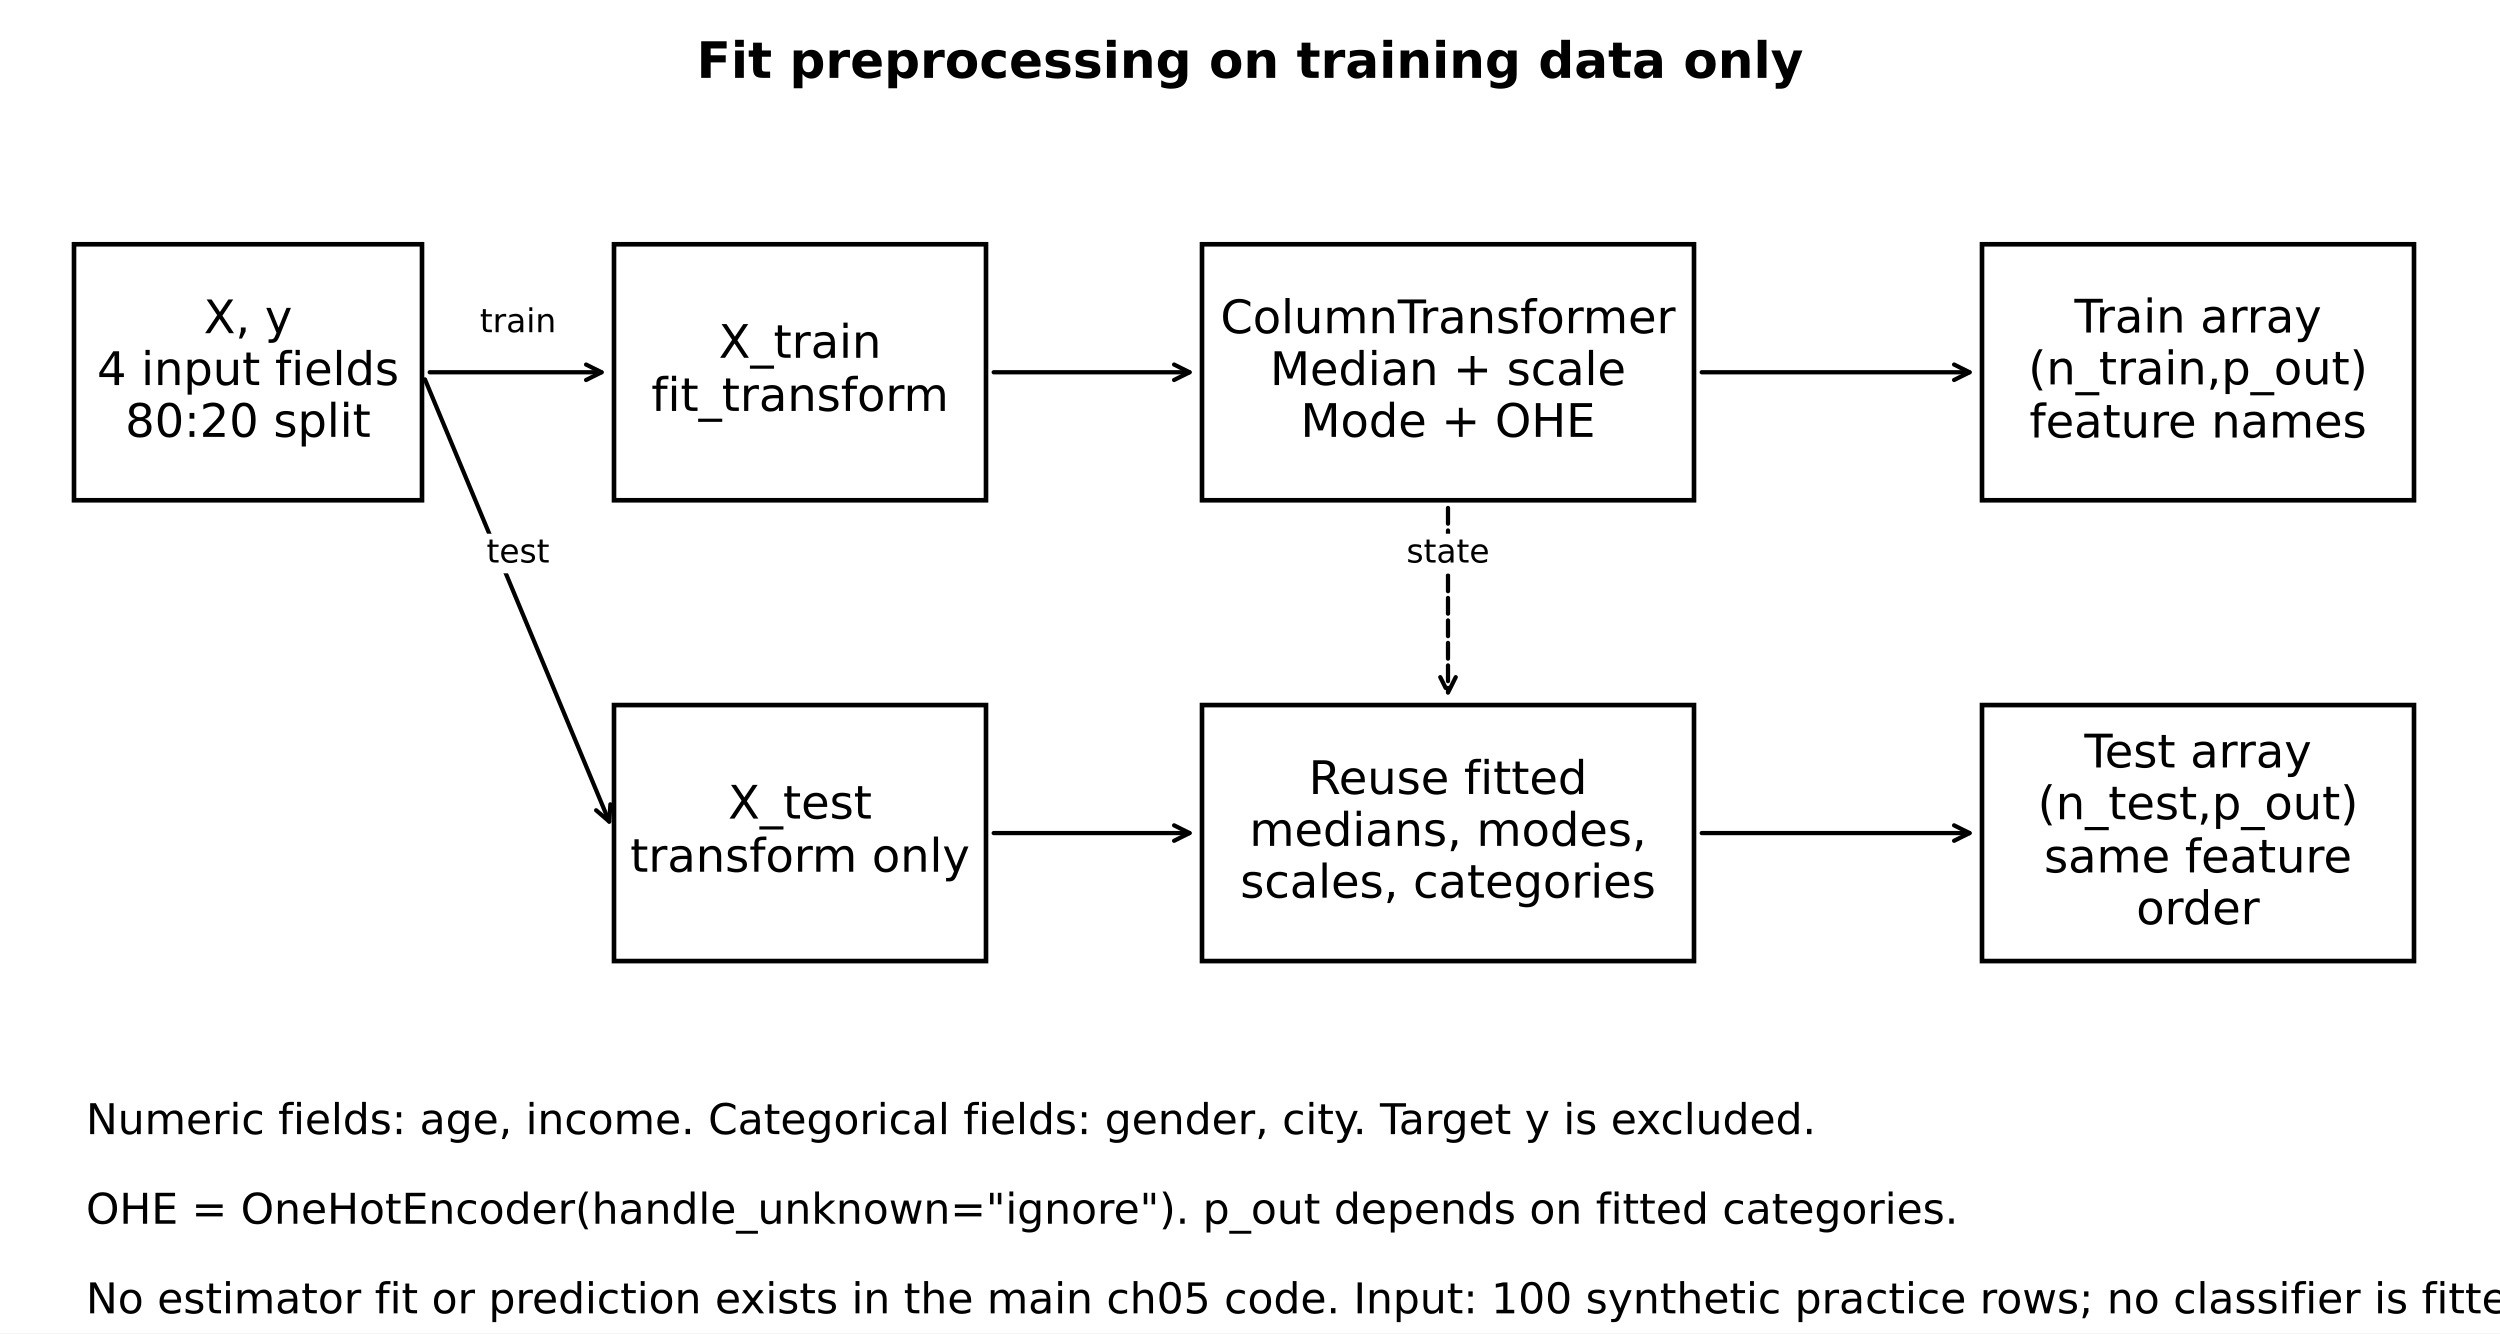
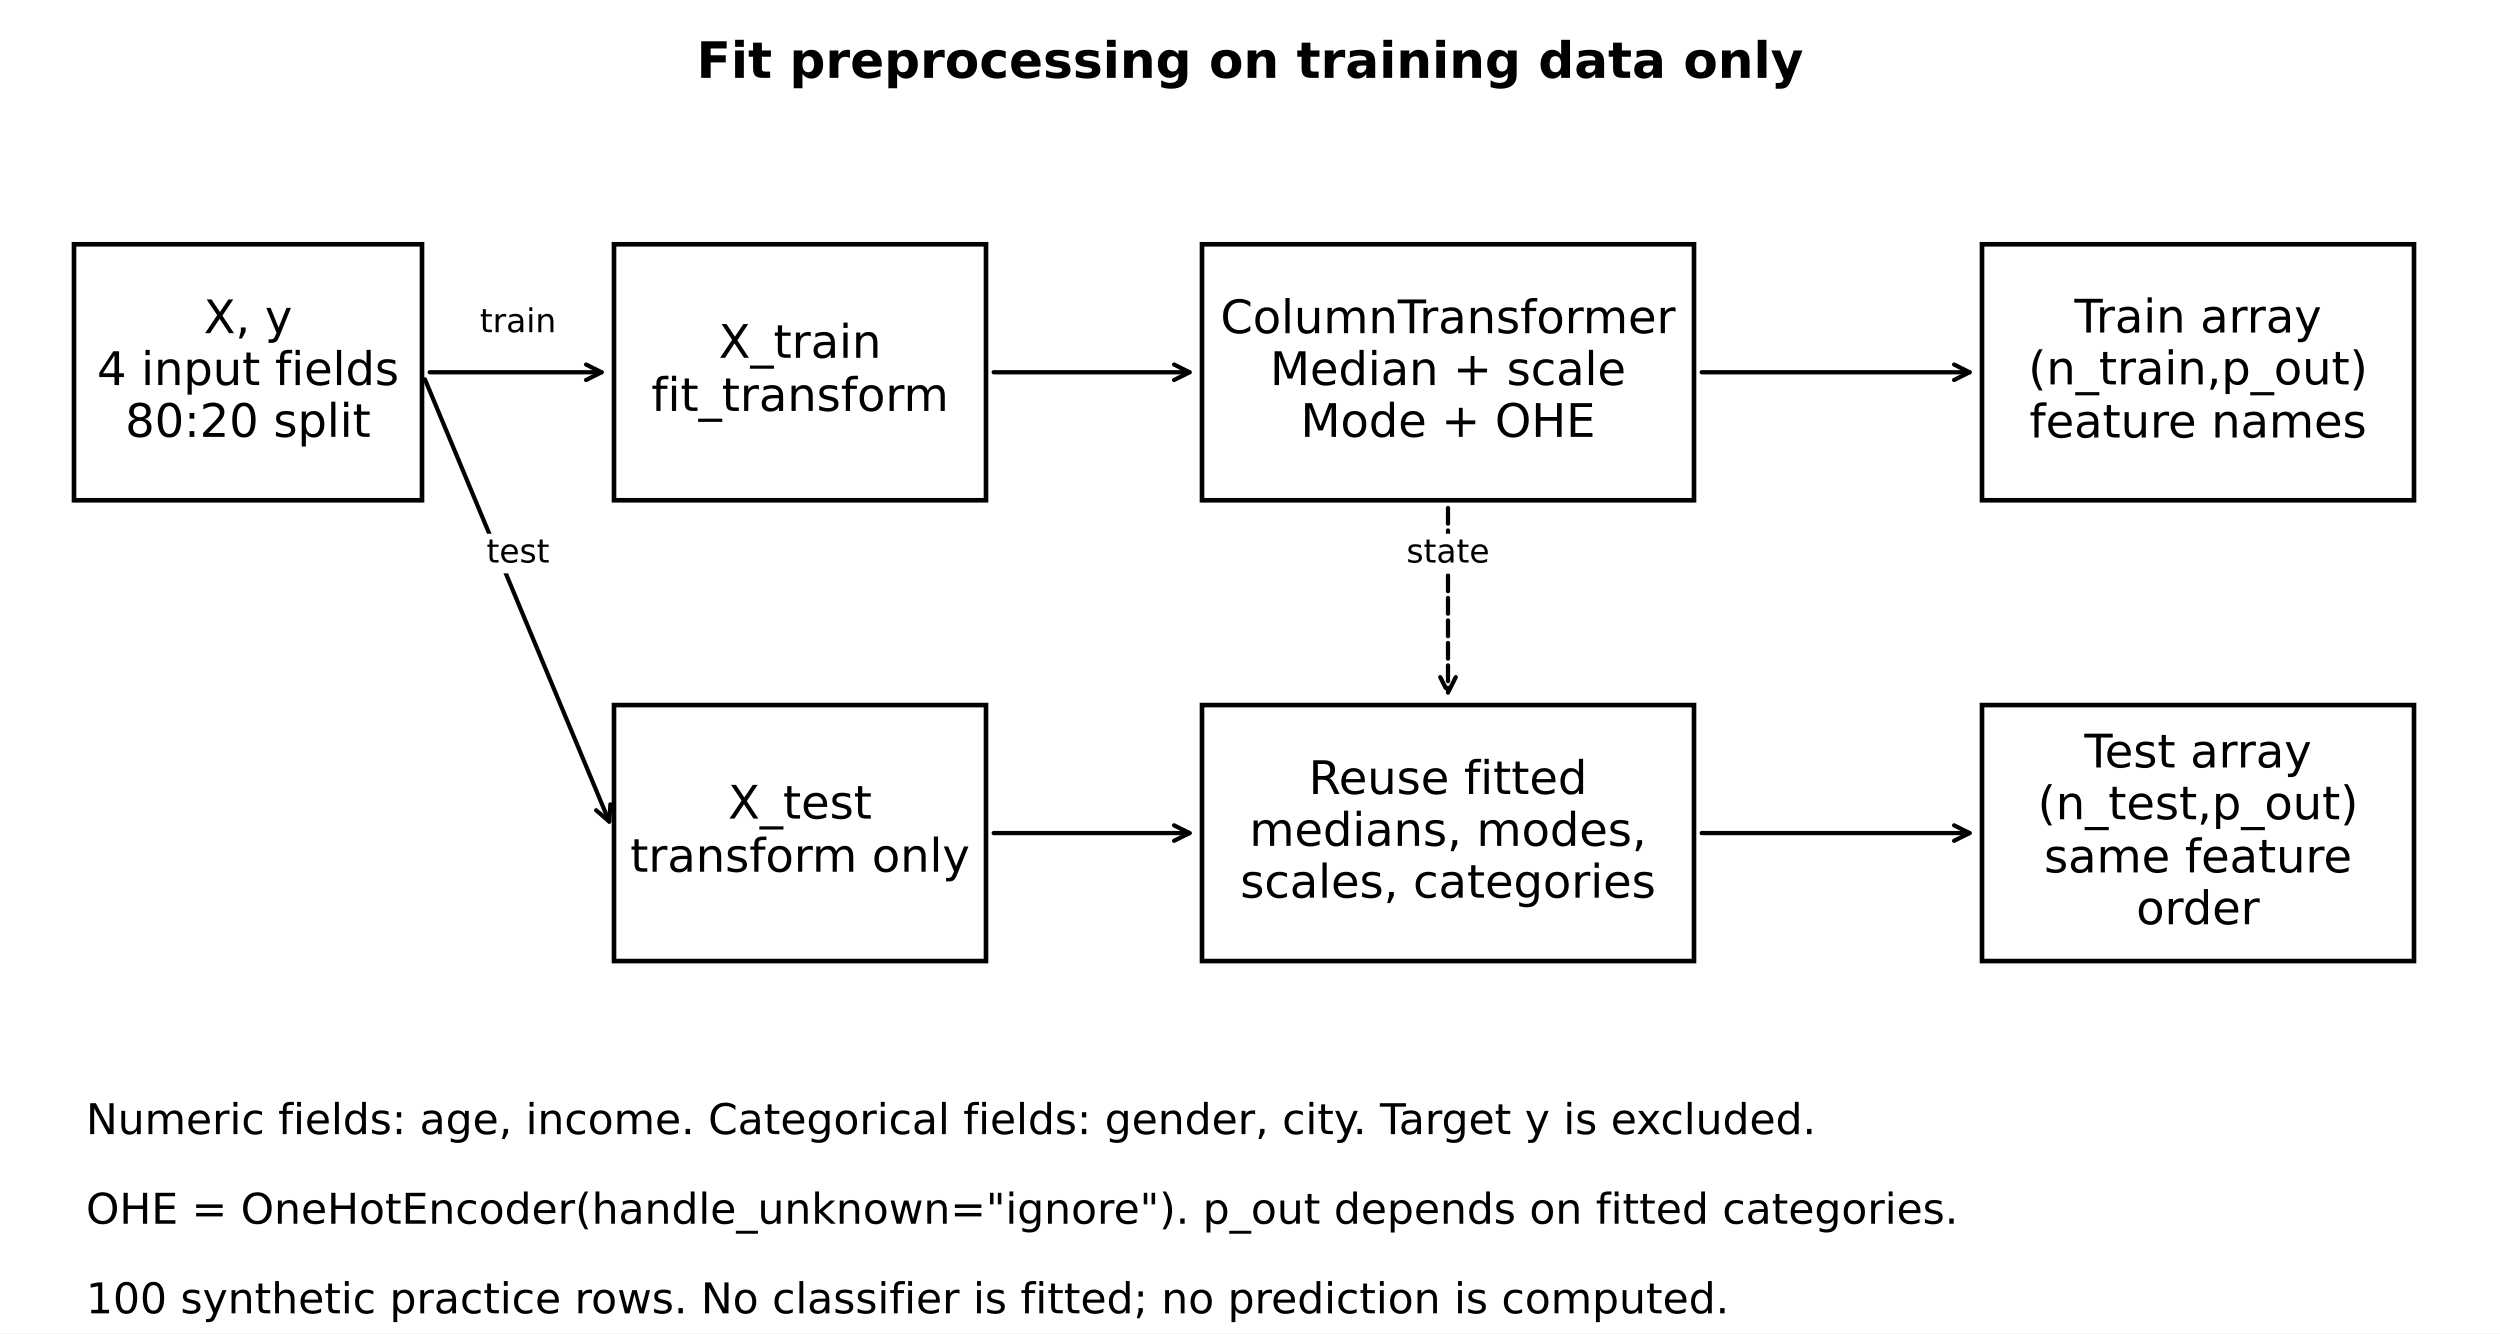
<svg xmlns="http://www.w3.org/2000/svg" width="648pt" height="345.6pt" viewBox="0 0 648 345.6" version="1.1">
  <defs>
    <style type="text/css">*{stroke-linejoin: round; stroke-linecap: butt}</style>
  </defs>
  <g id="figure_1">
    <g id="patch_1">
      <path d="M 0 345.6  L 648 345.6  L 648 0  L 0 0  z " style="fill: #ffffff" />
    </g>
    <g id="axes_1">
      <g id="patch_2">
-         <path d="M 19.181 129.669  L 109.382 129.669  L 109.382 63.314  L 19.181 63.314  z " clip-path="url(#pf0a069fd20)" style="fill: #ffffff; stroke: #000000; stroke-width: 1.2; stroke-linejoin: miter" />
+         <path d="M 19.181 129.669  L 109.382 129.669  L 109.382 63.314  L 19.181 63.314  z " clip-path="url(#p00fe744c03)" style="fill: #ffffff; stroke: #000000; stroke-width: 1.2; stroke-linejoin: miter" />
      </g>
      <g id="patch_3">
-         <path d="M 159.149 129.669  L 255.571 129.669  L 255.571 63.314  L 159.149 63.314  z " clip-path="url(#pf0a069fd20)" style="fill: #ffffff; stroke: #000000; stroke-width: 1.2; stroke-linejoin: miter" />
+         <path d="M 159.149 129.669  L 255.571 129.669  L 255.571 63.314  L 159.149 63.314  z " clip-path="url(#p00fe744c03)" style="fill: #ffffff; stroke: #000000; stroke-width: 1.2; stroke-linejoin: miter" />
      </g>
      <g id="patch_4">
-         <path d="M 311.558 129.669  L 439.085 129.669  L 439.085 63.314  L 311.558 63.314  z " clip-path="url(#pf0a069fd20)" style="fill: #ffffff; stroke: #000000; stroke-width: 1.2; stroke-linejoin: miter" />
+         <path d="M 311.558 129.669  L 439.085 129.669  L 439.085 63.314  L 311.558 63.314  z " clip-path="url(#p00fe744c03)" style="fill: #ffffff; stroke: #000000; stroke-width: 1.2; stroke-linejoin: miter" />
      </g>
      <g id="patch_5">
-         <path d="M 513.734 129.669  L 625.709 129.669  L 625.709 63.314  L 513.734 63.314  z " clip-path="url(#pf0a069fd20)" style="fill: #ffffff; stroke: #000000; stroke-width: 1.2; stroke-linejoin: miter" />
+         <path d="M 513.734 129.669  L 625.709 129.669  L 625.709 63.314  L 513.734 63.314  z " clip-path="url(#p00fe744c03)" style="fill: #ffffff; stroke: #000000; stroke-width: 1.2; stroke-linejoin: miter" />
      </g>
      <g id="patch_6">
-         <path d="M 159.149 249.108  L 255.571 249.108  L 255.571 182.753  L 159.149 182.753  z " clip-path="url(#pf0a069fd20)" style="fill: #ffffff; stroke: #000000; stroke-width: 1.2; stroke-linejoin: miter" />
+         <path d="M 159.149 249.108  L 255.571 249.108  L 255.571 182.753  L 159.149 182.753  z " clip-path="url(#p00fe744c03)" style="fill: #ffffff; stroke: #000000; stroke-width: 1.2; stroke-linejoin: miter" />
      </g>
      <g id="patch_7">
-         <path d="M 311.558 249.108  L 439.085 249.108  L 439.085 182.753  L 311.558 182.753  z " clip-path="url(#pf0a069fd20)" style="fill: #ffffff; stroke: #000000; stroke-width: 1.2; stroke-linejoin: miter" />
+         <path d="M 311.558 249.108  L 439.085 249.108  L 439.085 182.753  L 311.558 182.753  z " clip-path="url(#p00fe744c03)" style="fill: #ffffff; stroke: #000000; stroke-width: 1.2; stroke-linejoin: miter" />
      </g>
      <g id="patch_8">
-         <path d="M 513.734 249.108  L 625.709 249.108  L 625.709 182.753  L 513.734 182.753  z " clip-path="url(#pf0a069fd20)" style="fill: #ffffff; stroke: #000000; stroke-width: 1.2; stroke-linejoin: miter" />
+         <path d="M 513.734 249.108  L 625.709 249.108  L 625.709 182.753  L 513.734 182.753  z " clip-path="url(#p00fe744c03)" style="fill: #ffffff; stroke: #000000; stroke-width: 1.2; stroke-linejoin: miter" />
      </g>
      <g id="patch_9">
-         <path d="M 111.384 96.492  Q 134.265 96.492 155.916 96.492  " clip-path="url(#pf0a069fd20)" style="fill: none; stroke: #000000; stroke-width: 1.1; stroke-linecap: round" />
-         <path d="M 151.916 94.492  L 155.916 96.492  L 151.916 98.492  " clip-path="url(#pf0a069fd20)" style="fill: none; stroke: #000000; stroke-width: 1.1; stroke-linecap: round" />
+         <path d="M 111.384 96.492  Q 134.265 96.492 155.916 96.492  " clip-path="url(#p00fe744c03)" style="fill: none; stroke: #000000; stroke-width: 1.1; stroke-linecap: round" />
+         <path d="M 151.916 94.492  L 155.916 96.492  L 151.916 98.492  " clip-path="url(#p00fe744c03)" style="fill: none; stroke: #000000; stroke-width: 1.1; stroke-linecap: round" />
      </g>
      <g id="patch_10">
-         <path d="M 257.57 96.492  Q 283.564 96.492 308.328 96.492  " clip-path="url(#pf0a069fd20)" style="fill: none; stroke: #000000; stroke-width: 1.1; stroke-linecap: round" />
-         <path d="M 304.328 94.492  L 308.328 96.492  L 304.328 98.492  " clip-path="url(#pf0a069fd20)" style="fill: none; stroke: #000000; stroke-width: 1.1; stroke-linecap: round" />
+         <path d="M 257.57 96.492  Q 283.564 96.492 308.328 96.492  " clip-path="url(#p00fe744c03)" style="fill: none; stroke: #000000; stroke-width: 1.1; stroke-linecap: round" />
+         <path d="M 304.328 94.492  L 308.328 96.492  L 304.328 98.492  " clip-path="url(#p00fe744c03)" style="fill: none; stroke: #000000; stroke-width: 1.1; stroke-linecap: round" />
      </g>
      <g id="patch_11">
-         <path d="M 441.085 96.492  Q 476.41 96.492 510.505 96.492  " clip-path="url(#pf0a069fd20)" style="fill: none; stroke: #000000; stroke-width: 1.1; stroke-linecap: round" />
-         <path d="M 506.505 94.492  L 510.505 96.492  L 506.505 98.492  " clip-path="url(#pf0a069fd20)" style="fill: none; stroke: #000000; stroke-width: 1.1; stroke-linecap: round" />
+         <path d="M 441.085 96.492  Q 476.41 96.492 510.505 96.492  " clip-path="url(#p00fe744c03)" style="fill: none; stroke: #000000; stroke-width: 1.1; stroke-linecap: round" />
+         <path d="M 506.505 94.492  L 510.505 96.492  L 506.505 98.492  " clip-path="url(#p00fe744c03)" style="fill: none; stroke: #000000; stroke-width: 1.1; stroke-linecap: round" />
      </g>
      <g id="patch_12">
-         <path d="M 110.152 98.34  Q 134.266 156.211 157.906 212.948  " clip-path="url(#pf0a069fd20)" style="fill: none; stroke: #000000; stroke-width: 1.1; stroke-linecap: round" />
-         <path d="M 158.213 208.486  L 157.906 212.948  L 154.521 210.024  " clip-path="url(#pf0a069fd20)" style="fill: none; stroke: #000000; stroke-width: 1.1; stroke-linecap: round" />
+         <path d="M 110.152 98.34  Q 134.266 156.211 157.906 212.948  " clip-path="url(#p00fe744c03)" style="fill: none; stroke: #000000; stroke-width: 1.1; stroke-linecap: round" />
+         <path d="M 158.213 208.486  L 157.906 212.948  L 154.521 210.024  " clip-path="url(#p00fe744c03)" style="fill: none; stroke: #000000; stroke-width: 1.1; stroke-linecap: round" />
      </g>
      <g id="patch_13">
-         <path d="M 257.57 215.931  Q 283.564 215.931 308.328 215.931  " clip-path="url(#pf0a069fd20)" style="fill: none; stroke: #000000; stroke-width: 1.1; stroke-linecap: round" />
-         <path d="M 304.328 213.931  L 308.328 215.931  L 304.328 217.931  " clip-path="url(#pf0a069fd20)" style="fill: none; stroke: #000000; stroke-width: 1.1; stroke-linecap: round" />
+         <path d="M 257.57 215.931  Q 283.564 215.931 308.328 215.931  " clip-path="url(#p00fe744c03)" style="fill: none; stroke: #000000; stroke-width: 1.1; stroke-linecap: round" />
+         <path d="M 304.328 213.931  L 308.328 215.931  L 304.328 217.931  " clip-path="url(#p00fe744c03)" style="fill: none; stroke: #000000; stroke-width: 1.1; stroke-linecap: round" />
      </g>
      <g id="patch_14">
-         <path d="M 441.085 215.931  Q 476.41 215.931 510.505 215.931  " clip-path="url(#pf0a069fd20)" style="fill: none; stroke: #000000; stroke-width: 1.1; stroke-linecap: round" />
-         <path d="M 506.505 213.931  L 510.505 215.931  L 506.505 217.931  " clip-path="url(#pf0a069fd20)" style="fill: none; stroke: #000000; stroke-width: 1.1; stroke-linecap: round" />
+         <path d="M 441.085 215.931  Q 476.41 215.931 510.505 215.931  " clip-path="url(#p00fe744c03)" style="fill: none; stroke: #000000; stroke-width: 1.1; stroke-linecap: round" />
+         <path d="M 506.505 213.931  L 510.505 215.931  L 506.505 217.931  " clip-path="url(#p00fe744c03)" style="fill: none; stroke: #000000; stroke-width: 1.1; stroke-linecap: round" />
      </g>
      <g id="patch_15">
-         <path d="M 375.322 131.668  Q 375.322 156.211 375.322 179.525  " clip-path="url(#pf0a069fd20)" style="fill: none; stroke-dasharray: 4.07,1.76; stroke-dashoffset: 0; stroke: #000000; stroke-width: 1.1; stroke-linecap: round" />
-         <path d="M 377.322 175.525  L 375.322 179.525  L 373.322 175.525  " clip-path="url(#pf0a069fd20)" style="fill: none; stroke-dasharray: 4.07,1.76; stroke-dashoffset: 0; stroke: #000000; stroke-width: 1.1; stroke-linecap: round" />
+         <path d="M 375.322 131.668  Q 375.322 156.211 375.322 179.525  " clip-path="url(#p00fe744c03)" style="fill: none; stroke-dasharray: 4.07,1.76; stroke-dashoffset: 0; stroke: #000000; stroke-width: 1.1; stroke-linecap: round" />
+         <path d="M 377.322 175.525  L 375.322 179.525  L 373.322 175.525  " clip-path="url(#p00fe744c03)" style="fill: none; stroke-dasharray: 4.07,1.76; stroke-dashoffset: 0; stroke: #000000; stroke-width: 1.1; stroke-linecap: round" />
      </g>
      <g id="text_1">
        <text style="font-weight: 700; font-size: 13px; font-family: 'DejaVu Sans'; text-anchor: middle" x="324" y="20.183" transform="rotate(-0 324 20.18304)">Fit preprocessing on training data only</text>
      </g>
      <g id="text_2">
        <text style="font-size: 12px; font-family: 'DejaVu Sans'" transform="translate(52.8066 86.3654)">X, y</text>
        <text style="font-size: 12px; font-family: 'DejaVu Sans'" transform="translate(25.14473 99.80277)">4 input fields</text>
        <text style="font-size: 12px; font-family: 'DejaVu Sans'" transform="translate(32.46285 113.2401)">80:20 split</text>
      </g>
      <g id="text_3">
        <text style="font-size: 12px; font-family: 'DejaVu Sans'" transform="translate(186.285 92.75033)">X_train</text>
        <text style="font-size: 12px; font-family: 'DejaVu Sans'" transform="translate(168.8156 106.5215)">fit_transform</text>
      </g>
      <g id="text_4">
        <text style="font-size: 12px; font-family: 'DejaVu Sans'" transform="translate(316.3453 86.3654)">ColumnTransformer</text>
        <text style="font-size: 12px; font-family: 'DejaVu Sans'" transform="translate(329.1957 99.80277)">Median + scale</text>
        <text style="font-size: 12px; font-family: 'DejaVu Sans'" transform="translate(337.1044 113.2401)">Mode + OHE</text>
      </g>
      <g id="text_5">
        <text style="font-size: 12px; font-family: 'DejaVu Sans'" transform="translate(537.6891 86.19852)">Train array</text>
        <text style="font-size: 12px; font-family: 'DejaVu Sans'" transform="translate(525.7304 99.6359)">(n_train,p_out)</text>
        <text style="font-size: 12px; font-family: 'DejaVu Sans'" transform="translate(526.0144 113.407)">feature names</text>
      </g>
      <g id="text_6">
        <text style="font-size: 12px; font-family: 'DejaVu Sans'" transform="translate(188.7281 212.1897)">X_test</text>
        <text style="font-size: 12px; font-family: 'DejaVu Sans'" transform="translate(163.3481 225.9608)">transform only</text>
      </g>
      <g id="text_7">
        <text style="font-size: 12px; font-family: 'DejaVu Sans'" transform="translate(339.2194 205.8048)">Reuse fitted</text>
        <text style="font-size: 12px; font-family: 'DejaVu Sans'" transform="translate(323.8416 219.2421)">medians, modes,</text>
        <text style="font-size: 12px; font-family: 'DejaVu Sans'" transform="translate(321.4707 232.6795)">scales, categories</text>
      </g>
      <g id="text_8">
        <text style="font-size: 12px; font-family: 'DejaVu Sans'" transform="translate(540.2672 198.9192)">Test array</text>
        <text style="font-size: 12px; font-family: 'DejaVu Sans'" transform="translate(528.1735 212.3566)">(n_test,p_out)</text>
        <text style="font-size: 12px; font-family: 'DejaVu Sans'" transform="translate(529.8169 226.1277)">same feature</text>
        <text style="font-size: 12px; font-family: 'DejaVu Sans'" transform="translate(553.7213 239.5651)">order</text>
      </g>
      <g id="text_9">
        <g id="patch_16">
          <path d="M 123.354 88.885  L 145.177 88.885  L 145.177 78.619  L 123.354 78.619  z " style="fill: #ffffff" />
        </g>
        <text style="font-size: 8.5px; font-family: 'DejaVu Sans'; text-anchor: middle" x="134.266" y="86.098" transform="rotate(-0 134.2656 86.09761)">train</text>
      </g>
      <g id="text_10">
        <g id="patch_17">
          <path d="M 125.084 148.605  L 143.447 148.605  L 143.447 138.339  L 125.084 138.339  z " style="fill: #ffffff" />
        </g>
        <text style="font-size: 8.5px; font-family: 'DejaVu Sans'; text-anchor: middle" x="134.266" y="145.817" transform="rotate(-0 134.2656 145.8173)">test</text>
      </g>
      <g id="text_11">
        <g id="patch_18">
          <path d="M 363.536 148.605  L 387.107 148.605  L 387.107 138.339  L 363.536 138.339  z " style="fill: #ffffff" />
        </g>
        <text style="font-size: 8.5px; font-family: 'DejaVu Sans'; text-anchor: middle" x="375.322" y="145.817" transform="rotate(-0 375.3216 145.8173)">state</text>
      </g>
      <g id="text_12">
        <text style="font-size: 11px; font-family: 'DejaVu Sans'; text-anchor: start" x="22.291" y="293.962" transform="rotate(-0 22.2912 293.9621)">Numeric fields: age, income. Categorical fields: gender, city. Target y is excluded.</text>
      </g>
      <g id="text_13">
        <text style="font-size: 11px; font-family: 'DejaVu Sans'; text-anchor: start" x="22.291" y="317.186" transform="rotate(-0 22.2912 317.1864)">OHE = OneHotEncoder(handle_unknown="ignore"). p_out depends on fitted categories.</text>
      </g>
      <g id="text_14">
-         <text style="font-size: 11px; font-family: 'DejaVu Sans'; text-anchor: start" x="22.291" y="340.411" transform="rotate(-0 22.2912 340.4108)">No estimator fit or prediction exists in the main ch05 code. Input: 100 synthetic practice rows; no classifier is fitted here.</text>
+         <text style="font-size: 11px; font-family: 'DejaVu Sans'; text-anchor: start" x="22.291" y="340.411" transform="rotate(-0 22.2912 340.4108)">100 synthetic practice rows. No classifier is fitted; no prediction is computed.</text>
      </g>
    </g>
  </g>
  <defs>
-     <clipPath id="pf0a069fd20">
+     <clipPath id="p00fe744c03">
      <rect x="12.96" y="6.912" width="622.08" height="331.776" />
    </clipPath>
  </defs>
</svg>
